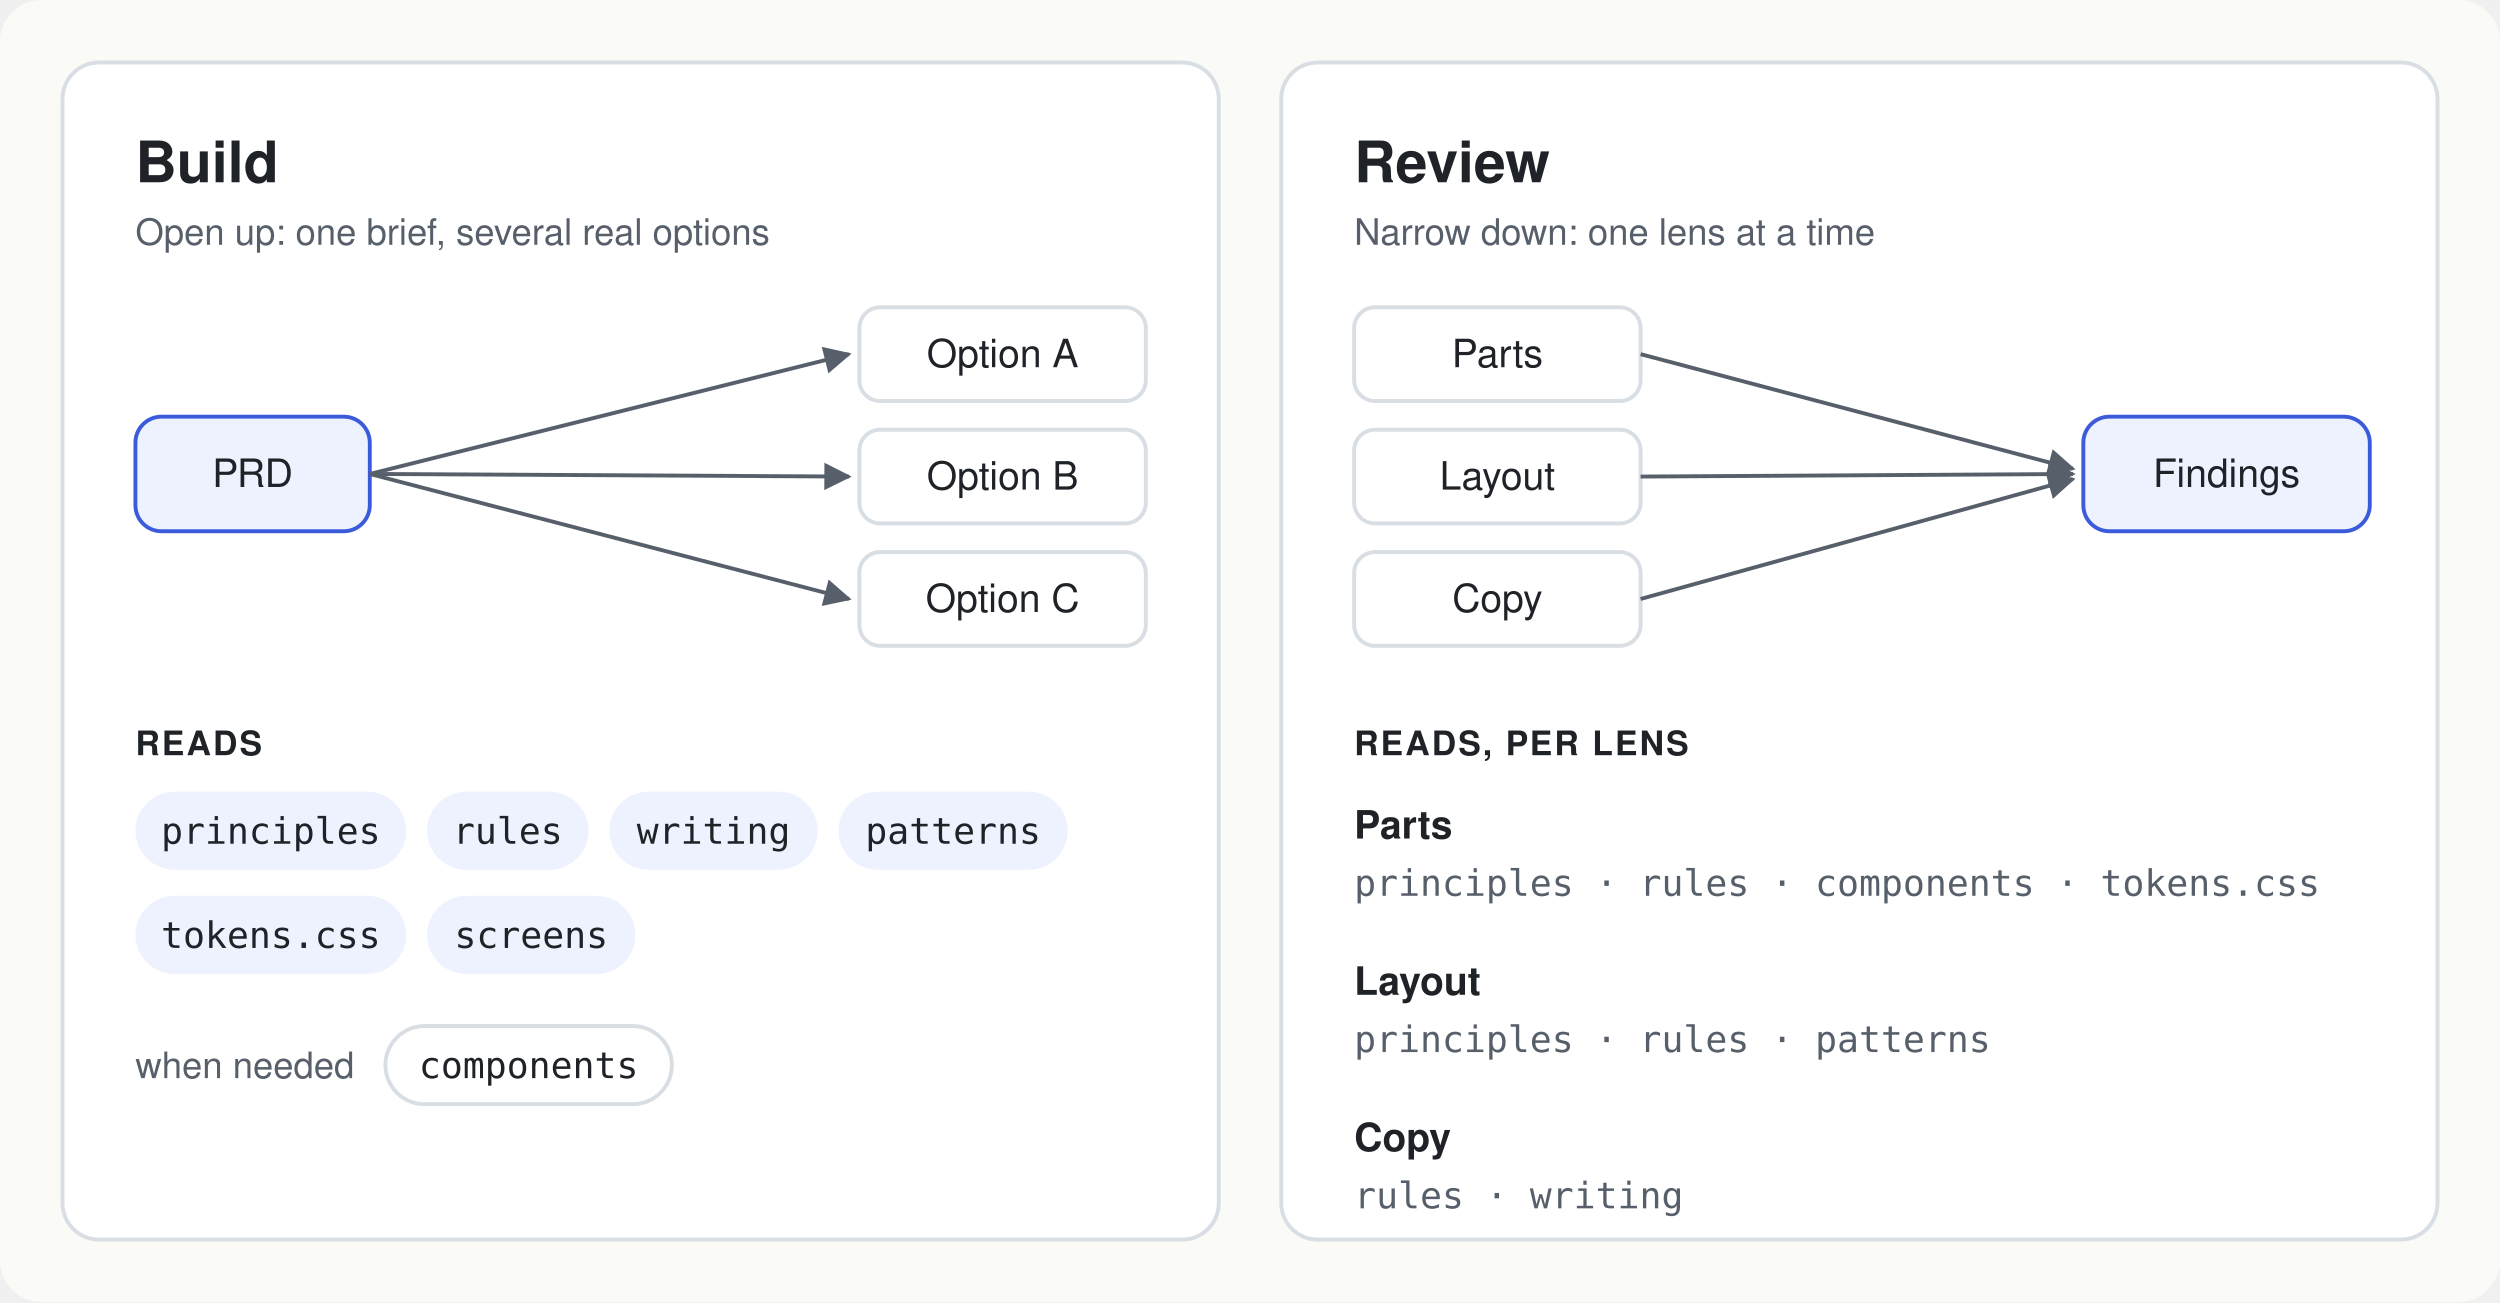
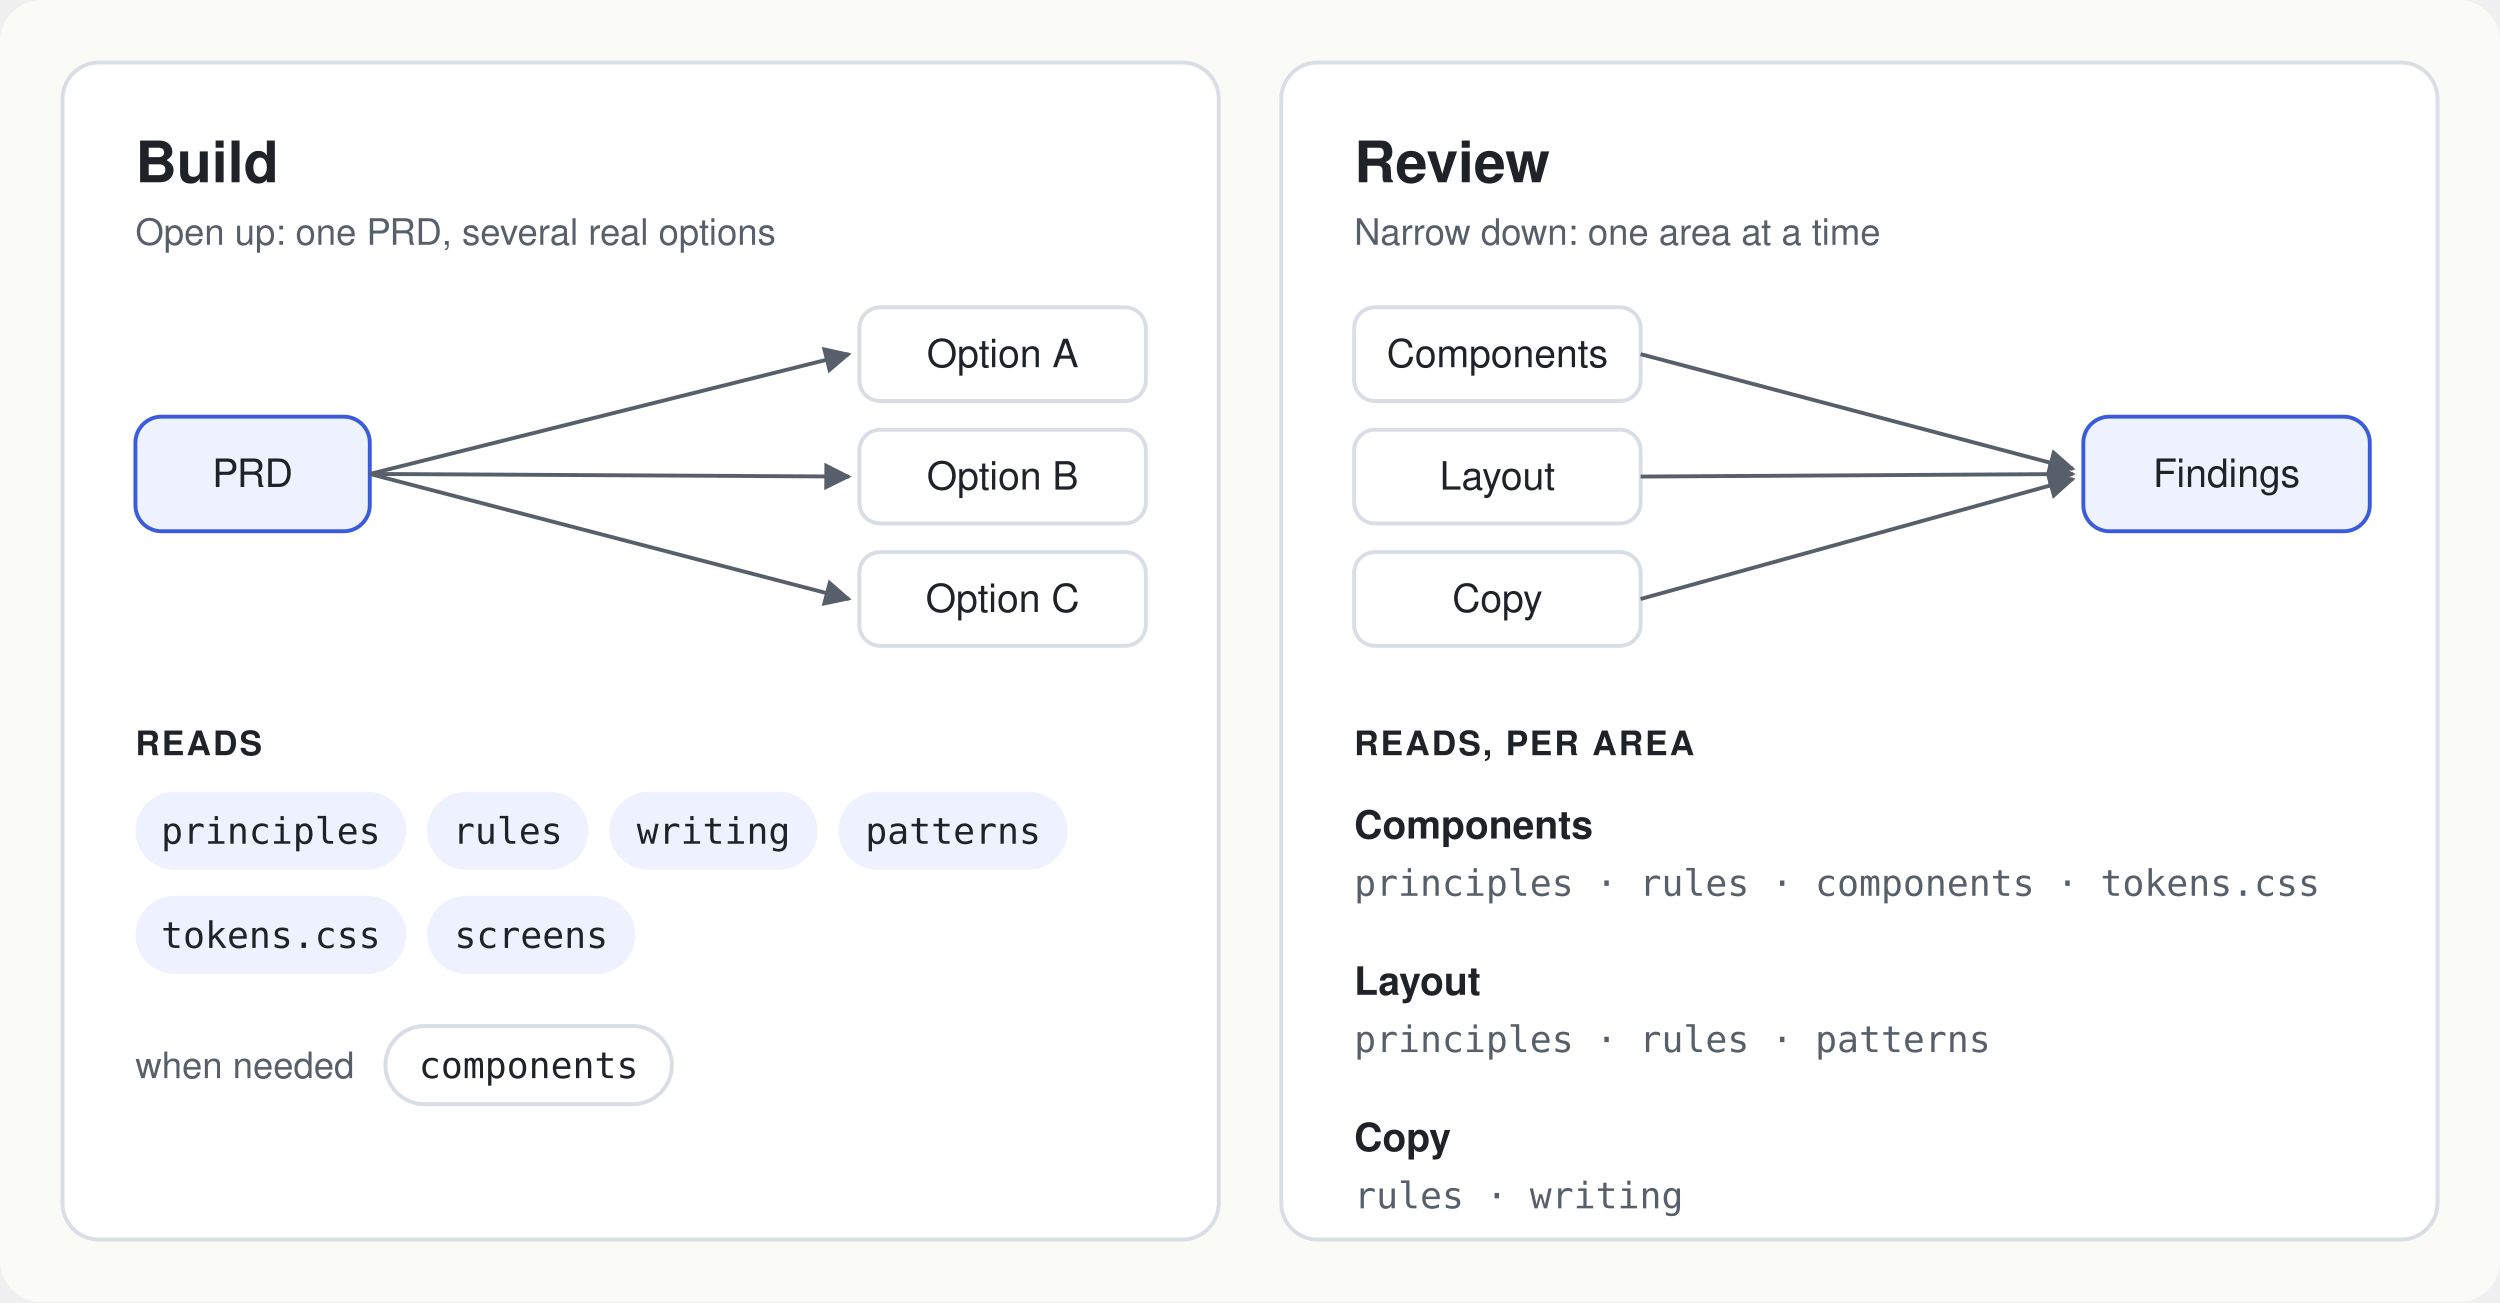
- <svg xmlns="http://www.w3.org/2000/svg" width="960" height="500" viewBox="0 0 960 500" role="img" aria-label="Build reads to open up into several options; review reads one lens at a time and narrows to findings">
+ <svg xmlns="http://www.w3.org/2000/svg" width="960" height="500" viewBox="0 0 960 500" role="img" aria-label="Building reads to explore several options; reviewing checks one area at a time and narrows to findings">
  <defs>
    <marker id="arrow" viewBox="0 0 10 10" refX="9" refY="5" markerWidth="7" markerHeight="7" orient="auto-start-reverse">
      <path d="M0,0 L10,5 L0,10 z" fill="#57606A" />
    </marker>
  </defs>
  <style>
    .sans { font-family: -apple-system, BlinkMacSystemFont, "Segoe UI", Helvetica, Arial, sans-serif; }
    .mono { font-family: ui-monospace, SFMono-Regular, Menlo, Consolas, monospace; }
    .h { font-size: 22px; font-weight: 600; fill: #1F2328; }
    .sub { font-size: 14px; fill: #57606A; }
    .node { fill: #FFFFFF; stroke: #D8DEE4; stroke-width: 1.5; }
    .nodeText { font-size: 15px; fill: #1F2328; }
    .small { font-size: 13px; font-weight: 600; fill: #1F2328; letter-spacing: 0.06em; }
    .chip { fill: #EEF2FF; }
    .chipText { font-size: 14px; fill: #1F2328; }
    .lens { font-size: 15px; font-weight: 600; fill: #1F2328; }
    .files { font-size: 14px; fill: #57606A; }
    .line { fill: none; stroke: #57606A; stroke-width: 1.5; }
  </style>
  <rect x="0" y="0" width="960" height="500" rx="16" fill="#FAFAF7" />
  <rect x="24" y="24" width="444" height="452" rx="14" fill="#FFFFFF" stroke="#D8DEE4" stroke-width="1.5" />
  <text class="sans h" x="52" y="70">Build</text>
-   <text class="sans sub" x="52" y="94">Open up: one brief, several real options</text>
+   <text class="sans sub" x="52" y="94">Open up: one PRD, several real options</text>
  <rect class="node" x="52" y="160" width="90" height="44" rx="10" style="fill:#EEF2FF;stroke:#3B5BDB" />
  <text class="sans nodeText" x="97" y="187" text-anchor="middle">PRD</text>
  <rect class="node" x="330" y="118" width="110" height="36" rx="8" />
  <text class="sans nodeText" x="385" y="141" text-anchor="middle">Option A</text>
  <rect class="node" x="330" y="165" width="110" height="36" rx="8" />
  <text class="sans nodeText" x="385" y="188" text-anchor="middle">Option B</text>
  <rect class="node" x="330" y="212" width="110" height="36" rx="8" />
  <text class="sans nodeText" x="385" y="235" text-anchor="middle">Option C</text>
  <line class="line" x1="142" y1="182" x2="326" y2="136" marker-end="url(#arrow)" />
  <line class="line" x1="142" y1="182" x2="326" y2="183" marker-end="url(#arrow)" />
  <line class="line" x1="142" y1="182" x2="326" y2="230" marker-end="url(#arrow)" />
  <text class="sans small" x="52" y="290">READS</text>
  <rect class="chip" x="52" y="304" width="104" height="30" rx="15" />
  <text class="mono chipText" x="104" y="324" text-anchor="middle">principles</text>
  <rect class="chip" x="164" y="304" width="62" height="30" rx="15" />
  <text class="mono chipText" x="195" y="324" text-anchor="middle">rules</text>
  <rect class="chip" x="234" y="304" width="80" height="30" rx="15" />
  <text class="mono chipText" x="274" y="324" text-anchor="middle">writing</text>
  <rect class="chip" x="322" y="304" width="88" height="30" rx="15" />
  <text class="mono chipText" x="366" y="324" text-anchor="middle">patterns</text>
  <rect class="chip" x="52" y="344" width="104" height="30" rx="15" />
  <text class="mono chipText" x="104" y="364" text-anchor="middle">tokens.css</text>
  <rect class="chip" x="164" y="344" width="80" height="30" rx="15" />
  <text class="mono chipText" x="204" y="364" text-anchor="middle">screens</text>
  <text class="sans sub" x="52" y="414">when needed</text>
  <rect x="148" y="394" width="110" height="30" rx="15" fill="#FFFFFF" stroke="#D8DEE4" stroke-width="1.5" />
  <text class="mono chipText" x="203" y="414" text-anchor="middle">components</text>
  <rect x="492" y="24" width="444" height="452" rx="14" fill="#FFFFFF" stroke="#D8DEE4" stroke-width="1.5" />
  <text class="sans h" x="520" y="70">Review</text>
-   <text class="sans sub" x="520" y="94">Narrow down: one lens at a time</text>
+   <text class="sans sub" x="520" y="94">Narrow down: one area at a time</text>
  <rect class="node" x="520" y="118" width="110" height="36" rx="8" />
-   <text class="sans nodeText" x="575" y="141" text-anchor="middle">Parts</text>
+   <text class="sans nodeText" x="575" y="141" text-anchor="middle">Components</text>
  <rect class="node" x="520" y="165" width="110" height="36" rx="8" />
  <text class="sans nodeText" x="575" y="188" text-anchor="middle">Layout</text>
  <rect class="node" x="520" y="212" width="110" height="36" rx="8" />
  <text class="sans nodeText" x="575" y="235" text-anchor="middle">Copy</text>
  <rect class="node" x="800" y="160" width="110" height="44" rx="10" style="fill:#EEF2FF;stroke:#3B5BDB" />
  <text class="sans nodeText" x="855" y="187" text-anchor="middle">Findings</text>
  <line class="line" x1="630" y1="136" x2="796" y2="180" marker-end="url(#arrow)" />
  <line class="line" x1="630" y1="183" x2="796" y2="182" marker-end="url(#arrow)" />
  <line class="line" x1="630" y1="230" x2="796" y2="184" marker-end="url(#arrow)" />
-   <text class="sans small" x="520" y="290">READS, PER LENS</text>
-   <text class="sans lens" x="520" y="322">Parts</text>
+   <text class="sans small" x="520" y="290">READS, PER AREA</text>
+   <text class="sans lens" x="520" y="322">Components</text>
  <text class="mono files" x="520" y="344">principles · rules · components · tokens.css</text>
  <text class="sans lens" x="520" y="382">Layout</text>
  <text class="mono files" x="520" y="404">principles · rules · patterns</text>
  <text class="sans lens" x="520" y="442">Copy</text>
  <text class="mono files" x="520" y="464">rules · writing</text>
</svg>
